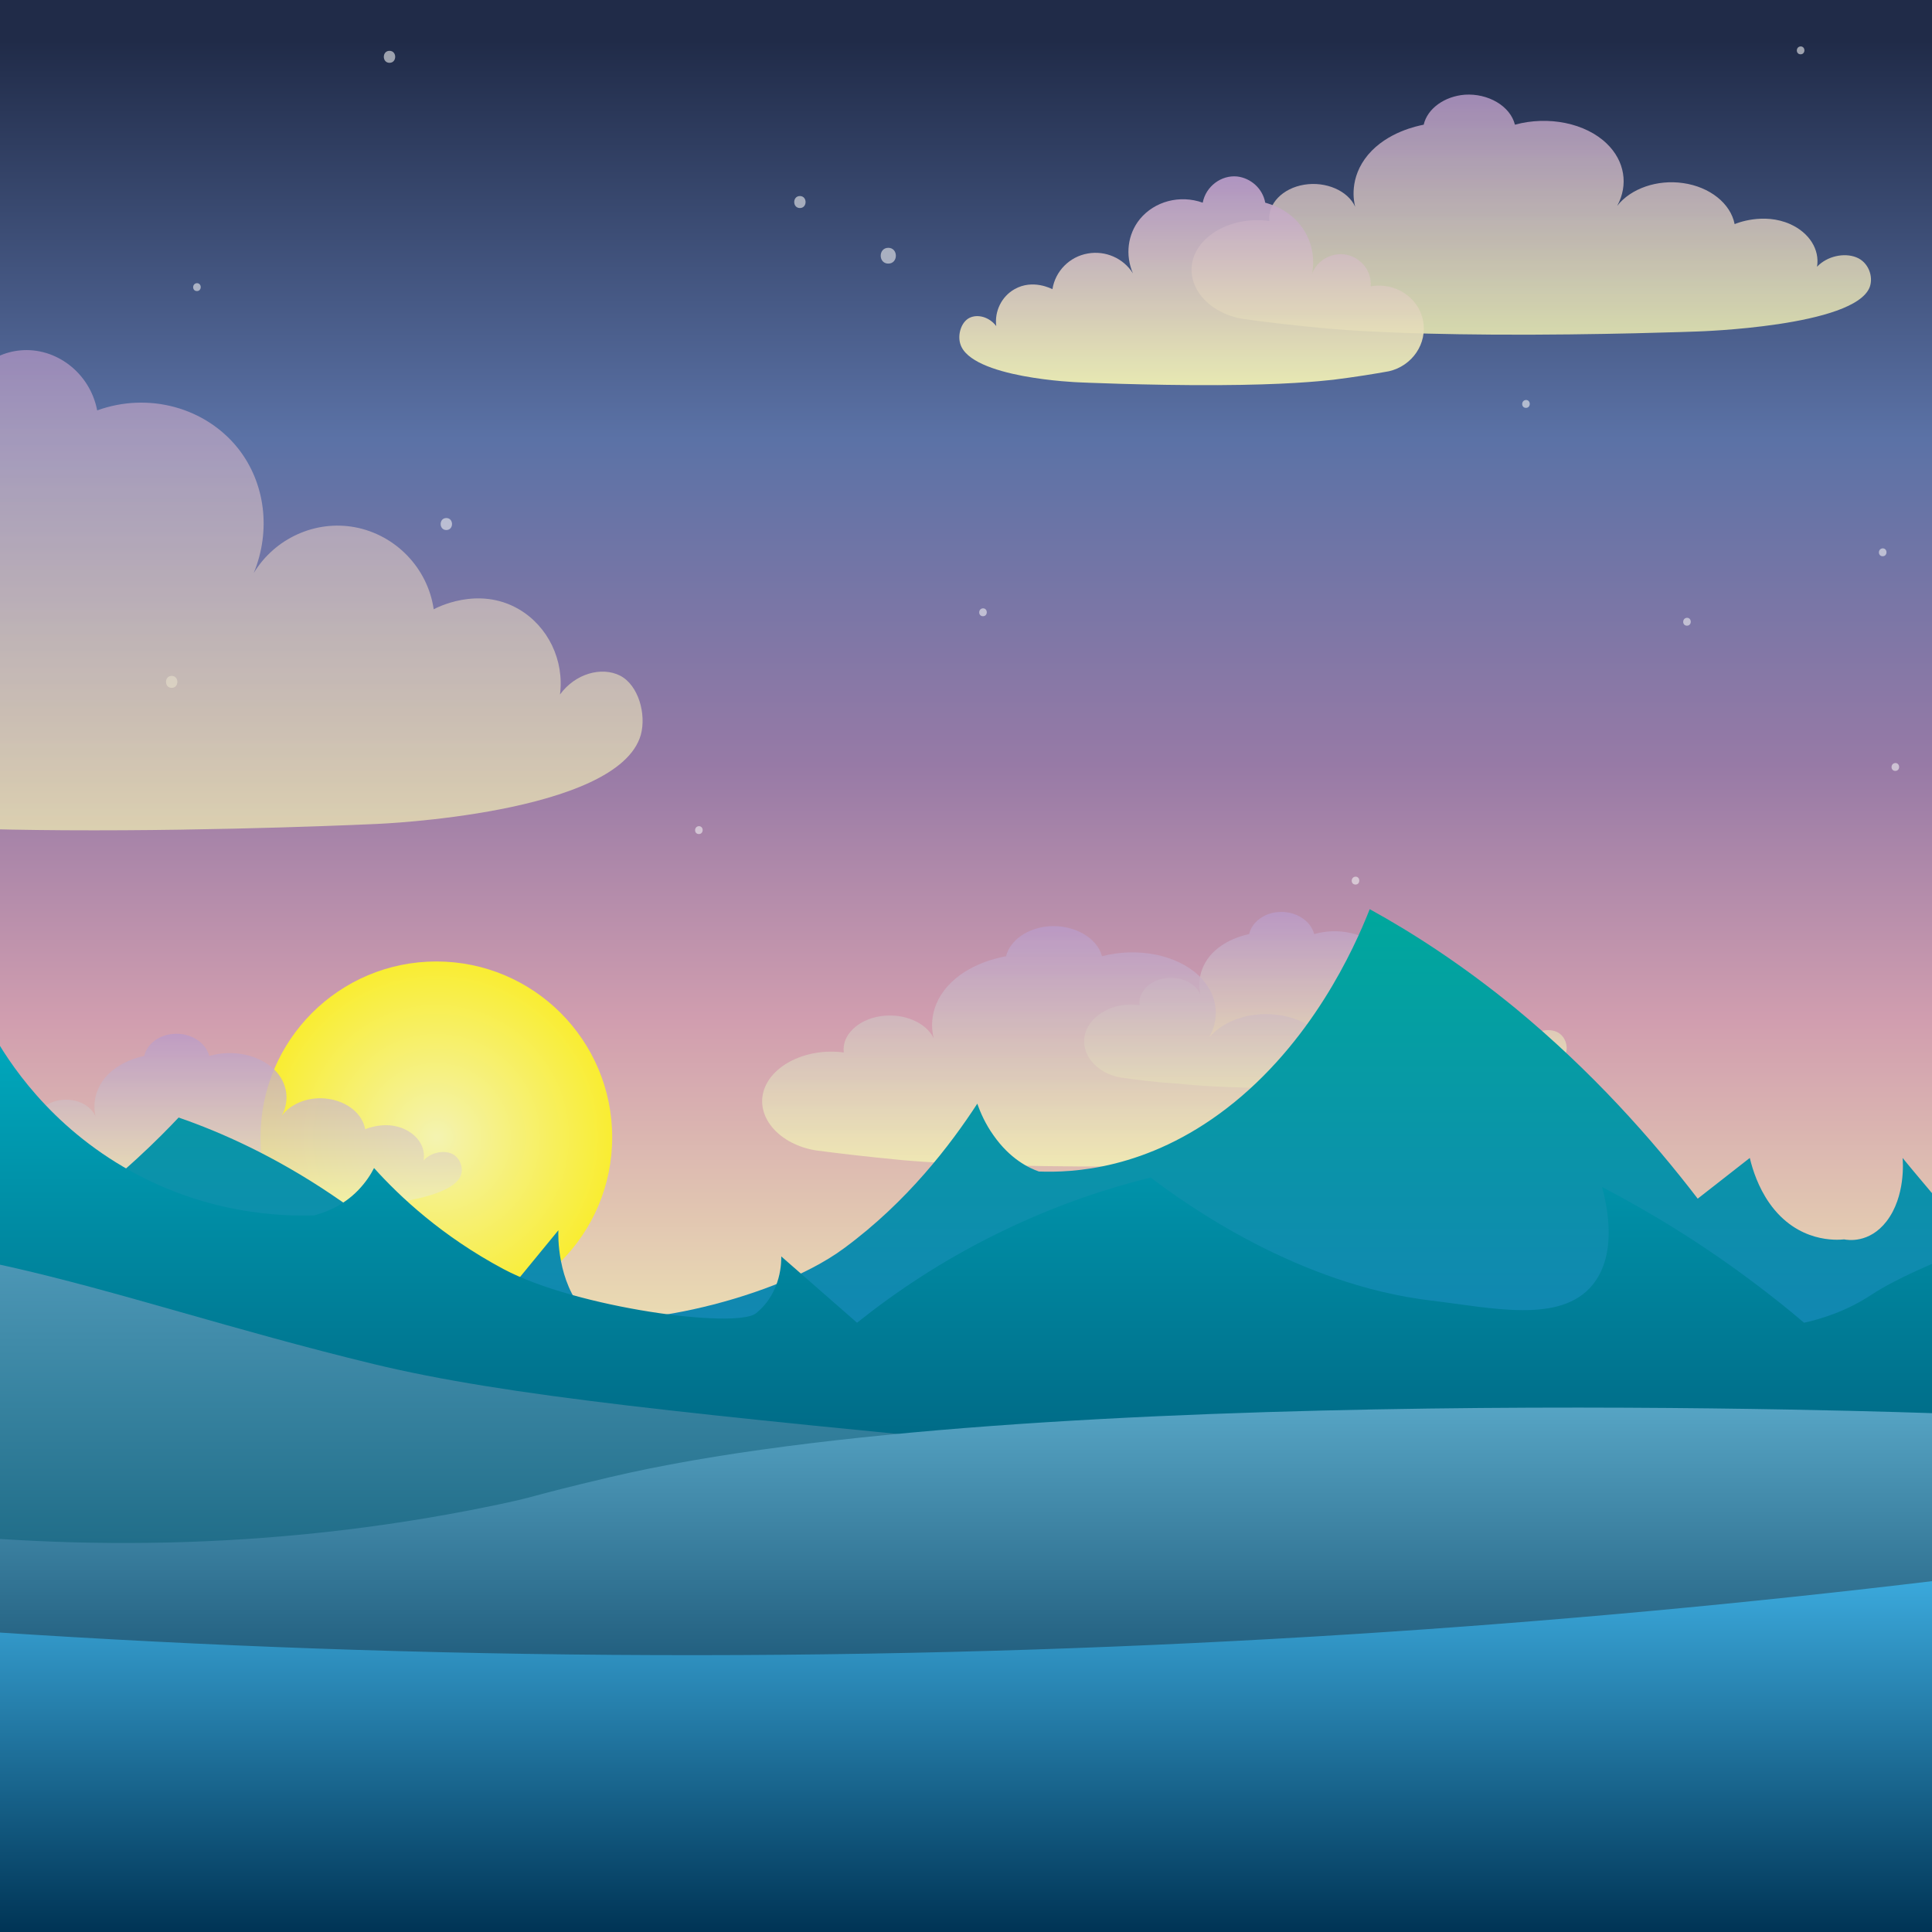
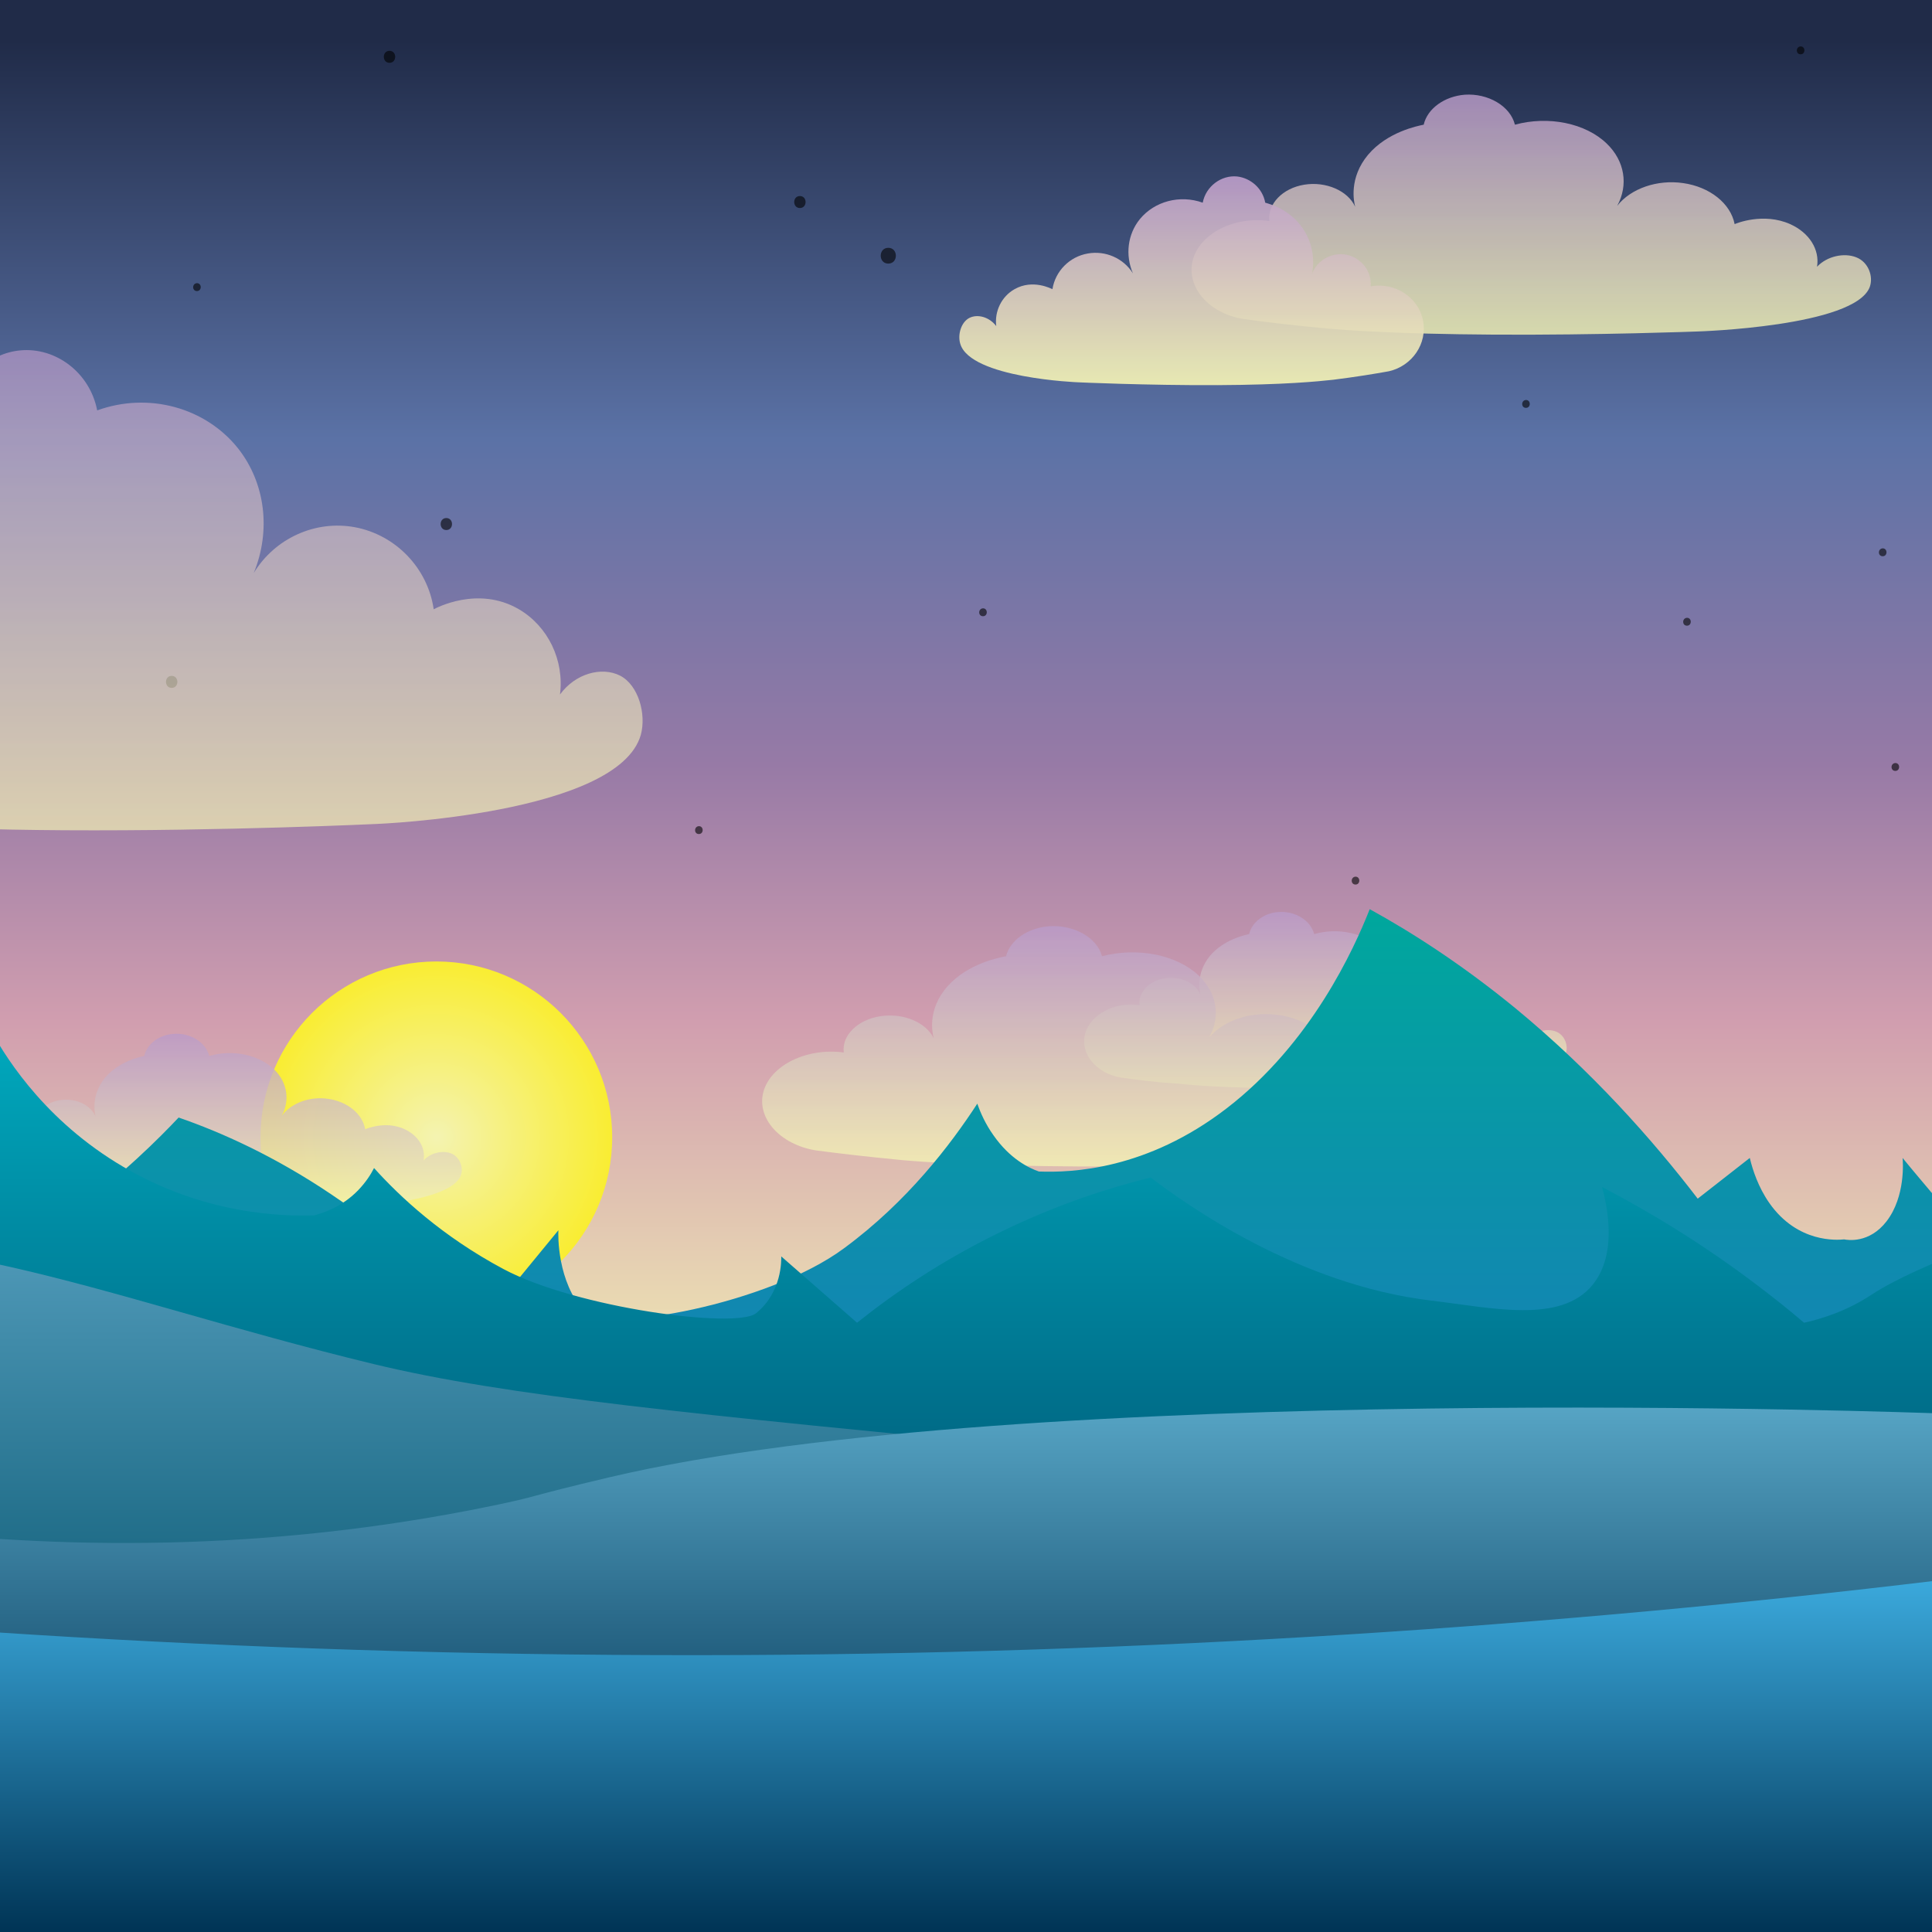
- <svg xmlns="http://www.w3.org/2000/svg" enable-background="new 0 0 792 612" version="1.1" viewBox="0 0 612 612" xml:space="preserve" id="svg152" width="612" height="612">
-   <defs id="defs156" />
-   <style type="text/css" id="style2">
- 	.st0{fill:url(#t);}
- 	.st1{opacity:0.59;}
- 	.st2{fill:#F1F2F2;}
- 	.st3{fill:url(#u);}
- 	.st4{opacity:0.68;fill:url(#v);}
- 	.st5{opacity:0.82;fill:url(#w);}
- 	.st6{opacity:0.92;fill:url(#x);}
- 	.st7{opacity:0.79;fill:url(#y);}
- 	.st8{opacity:0.79;fill:url(#z);}
- 	.st9{opacity:0.79;fill:url(#aa);}
- 	.st10{opacity:0.79;fill:url(#ab);}
- 	.st11{fill:url(#o);}
- 	.st12{fill:url(#p);}
- 	.st13{fill:url(#q);}
- 	.st14{fill:url(#r);}
- 	.st15{fill:url(#s);}
- 	.st16{fill:url(#SVGID_15_);}
- 	.st17{fill:url(#SVGID_16_);}
- 	.st18{opacity:0.68;fill:url(#SVGID_17_);}
- 	.st19{opacity:0.82;fill:url(#SVGID_18_);}
- 	.st20{opacity:0.92;fill:url(#SVGID_19_);}
- 	.st21{opacity:0.79;fill:url(#SVGID_20_);}
- 	.st22{opacity:0.79;fill:url(#SVGID_21_);}
- 	.st23{opacity:0.79;fill:url(#SVGID_22_);}
- 	.st24{opacity:0.79;fill:url(#SVGID_23_);}
- 	.st25{fill:url(#SVGID_24_);}
- 	.st26{fill:url(#SVGID_25_);}
- 	.st27{fill:url(#SVGID_26_);}
- 	.st28{fill:url(#SVGID_27_);}
- 	.st29{fill:url(#SVGID_28_);}
- 	.st30{fill:url(#SVGID_29_);}
- 	.st31{fill:url(#SVGID_30_);}
- 	.st32{opacity:0.68;fill:url(#SVGID_31_);}
- 	.st33{opacity:0.82;fill:url(#SVGID_32_);}
- 	.st34{opacity:0.92;fill:url(#SVGID_33_);}
- 	.st35{opacity:0.79;fill:url(#SVGID_34_);}
- 	.st36{opacity:0.79;fill:url(#SVGID_35_);}
- 	.st37{opacity:0.79;fill:url(#SVGID_36_);}
- 	.st38{opacity:0.79;fill:url(#SVGID_37_);}
- 	.st39{fill:url(#SVGID_38_);}
- 	.st40{fill:url(#SVGID_39_);}
- 	.st41{fill:url(#SVGID_40_);}
- 	.st42{fill:url(#SVGID_41_);}
- 	.st43{fill:url(#SVGID_42_);}
- 	.st44{fill:url(#SVGID_43_);}
- 	.st45{fill:url(#SVGID_44_);}
- 	.st46{opacity:0.68;fill:url(#SVGID_45_);}
- 	.st47{opacity:0.82;fill:url(#SVGID_46_);}
- 	.st48{opacity:0.92;fill:url(#SVGID_47_);}
- 	.st49{opacity:0.79;fill:url(#SVGID_48_);}
- 	.st50{opacity:0.79;fill:url(#SVGID_49_);}
- 	.st51{opacity:0.79;fill:url(#SVGID_50_);}
- 	.st52{opacity:0.79;fill:url(#SVGID_51_);}
- 	.st53{fill:url(#SVGID_52_);}
- 	.st54{fill:url(#SVGID_53_);}
- 	.st55{fill:url(#SVGID_54_);}
- 	.st56{fill:url(#SVGID_55_);}
- 	.st57{fill:url(#SVGID_56_);}
- 	.st58{fill:url(#SVGID_57_);}
- 	.st59{fill:url(#SVGID_58_);}
- 	.st60{opacity:0.68;fill:url(#SVGID_59_);}
- 	.st61{opacity:0.82;fill:url(#SVGID_60_);}
- 	.st62{opacity:0.92;fill:url(#SVGID_61_);}
- 	.st63{opacity:0.79;fill:url(#SVGID_62_);}
- 	.st64{opacity:0.79;fill:url(#SVGID_63_);}
- 	.st65{opacity:0.79;fill:url(#SVGID_64_);}
- 	.st66{opacity:0.79;fill:url(#SVGID_65_);}
- 	.st67{fill:url(#SVGID_66_);}
- 	.st68{fill:url(#SVGID_67_);}
- 	.st69{fill:url(#SVGID_68_);}
- 	.st70{fill:url(#SVGID_69_);}
- 	.st71{fill:url(#SVGID_70_);}
- </style>
-   <linearGradient id="t" x1="396" x2="396" y1="-9.0948999e-13" y2="456" gradientUnits="userSpaceOnUse" gradientTransform="translate(-178.6162)">
-     <stop stop-color="#202B48" offset=".028" id="stop4" />
-     <stop stop-color="#5B72A6" offset=".305" id="stop6" />
-     <stop stop-color="#977AA6" offset=".531" id="stop8" />
-     <stop stop-color="#D19EAF" offset=".71" id="stop10" />
-     <stop stop-color="#F4F3B4" offset=".995" id="stop12" />
+ <svg xmlns="http://www.w3.org/2000/svg" xml:space="preserve" id="svg152" version="1.1" viewBox="0 0 612 612">
+   <linearGradient id="t" x1="396" x2="396" y1="0" y2="456" gradientTransform="translate(-178.616)" gradientUnits="userSpaceOnUse">
+     <stop id="stop4" offset=".028" stop-color="#202B48" />
+     <stop id="stop6" offset=".305" stop-color="#5B72A6" />
+     <stop id="stop8" offset=".531" stop-color="#977AA6" />
+     <stop id="stop10" offset=".71" stop-color="#D19EAF" />
+     <stop id="stop12" offset=".995" stop-color="#F4F3B4" />
  </linearGradient>
-   <rect class="st0" width="792" height="456" id="rect15" x="-178.616" y="0" style="fill:url(#t)" />
-   <g class="st1" id="g59" transform="translate(-178.6162)">
-     <path class="st2" d="m 302,19.9 c 2.4,0 2.4,-3.8 0,-3.8 -2.4,0 -2.4,3.8 0,3.8 z" id="path17" />
-     <path class="st2" d="m 460,83.5 c 3.2,0 3.2,-5 0,-5 -3.2,0 -3.2,5 0,5 z" id="path19" />
-     <path class="st2" d="m 172,50.2 c 1.6,0 1.6,-2.5 0,-2.5 -1.6,0.1 -1.6,2.5 0,2.5 z" id="path21" />
-     <path class="st2" d="m 241,92.2 c 1.6,0 1.6,-2.5 0,-2.5 -1.6,0.1 -1.6,2.5 0,2.5 z" id="path23" />
-     <path class="st2" d="m 400,264.2 c 1.6,0 1.6,-2.5 0,-2.5 -1.6,0.1 -1.6,2.5 0,2.5 z" id="path25" />
-     <path class="st2" d="m 490,195.2 c 1.6,0 1.6,-2.5 0,-2.5 -1.6,0.1 -1.6,2.5 0,2.5 z" id="path27" />
-     <path class="st2" d="m 608,280.2 c 1.6,0 1.6,-2.5 0,-2.5 -1.6,0.1 -1.6,2.5 0,2.5 z" id="path29" />
-     <path class="st2" d="m 713,198.2 c 1.6,0 1.6,-2.5 0,-2.5 -1.6,0.1 -1.6,2.5 0,2.5 z" id="path31" />
-     <path class="st2" d="m 775,176.2 c 1.6,0 1.6,-2.5 0,-2.5 -1.6,0.1 -1.6,2.5 0,2.5 z" id="path33" />
-     <path class="st2" d="m 779,244.2 c 1.6,0 1.6,-2.5 0,-2.5 -1.6,0.1 -1.6,2.5 0,2.5 z" id="path35" />
-     <path class="st2" d="m 662,129.2 c 1.6,0 1.6,-2.5 0,-2.5 -1.6,0.1 -1.6,2.5 0,2.5 z" id="path37" />
-     <path class="st2" d="m 749,17.2 c 1.6,0 1.6,-2.5 0,-2.5 -1.6,0.1 -1.6,2.5 0,2.5 z" id="path39" />
-     <path class="st2" d="m 38,280.2 c 1.6,0 1.6,-2.5 0,-2.5 -1.6,0.1 -1.6,2.5 0,2.5 z" id="path41" />
-     <path class="st2" d="m 17,141.2 c 1.6,0 1.6,-2.5 0,-2.5 -1.6,0.1 -1.6,2.5 0,2.5 z" id="path43" />
-     <path class="st2" d="m 106,64.2 c 1.6,0 1.6,-2.5 0,-2.5 -1.6,0.1 -1.6,2.5 0,2.5 z" id="path45" />
-     <path class="st2" d="m 51,38.9 c 2.4,0 2.4,-3.8 0,-3.8 -2.4,0 -2.4,3.8 0,3.8 z" id="path47" />
-     <path class="st2" d="m 77,101.9 c 2.4,0 2.4,-3.8 0,-3.8 -2.4,0 -2.4,3.8 0,3.8 z" id="path49" />
-     <path class="st2" d="m 432,65.9 c 2.4,0 2.4,-3.8 0,-3.8 -2.4,0 -2.4,3.8 0,3.8 z" id="path51" />
-     <path class="st2" d="m 320,167.9 c 2.4,0 2.4,-3.8 0,-3.8 -2.4,0 -2.4,3.8 0,3.8 z" id="path53" />
-     <path class="st2" d="m 138,305.9 c 2.4,0 2.4,-3.8 0,-3.8 -2.4,0 -2.4,3.8 0,3.8 z" id="path55" />
-     <path class="st2" d="m 233,217.9 c 2.4,0 2.4,-3.8 0,-3.8 -2.4,0 -2.4,3.8 0,3.8 z" id="path57" />
+   <path id="rect15" fill="url(#t)" d="M-178.616 0h792v456h-792z" />
+   <g id="g59" opacity=".59" transform="translate(-178.616)">
+     <path id="path17" d="M302 19.9c2.4 0 2.4-3.8 0-3.8s-2.4 3.8 0 3.8z" class="st2" />
+     <path id="path19" d="M460 83.5c3.2 0 3.2-5 0-5s-3.2 5 0 5z" class="st2" />
+     <path id="path21" d="M172 50.2c1.6 0 1.6-2.5 0-2.5-1.6.1-1.6 2.5 0 2.5z" class="st2" />
+     <path id="path23" d="M241 92.2c1.6 0 1.6-2.5 0-2.5-1.6.1-1.6 2.5 0 2.5z" class="st2" />
+     <path id="path25" d="M400 264.2c1.6 0 1.6-2.5 0-2.5-1.6.1-1.6 2.5 0 2.5z" class="st2" />
+     <path id="path27" d="M490 195.2c1.6 0 1.6-2.5 0-2.5-1.6.1-1.6 2.5 0 2.5z" class="st2" />
+     <path id="path29" d="M608 280.2c1.6 0 1.6-2.5 0-2.5-1.6.1-1.6 2.5 0 2.5z" class="st2" />
+     <path id="path31" d="M713 198.2c1.6 0 1.6-2.5 0-2.5-1.6.1-1.6 2.5 0 2.5z" class="st2" />
+     <path id="path33" d="M775 176.2c1.6 0 1.6-2.5 0-2.5-1.6.1-1.6 2.5 0 2.5z" class="st2" />
+     <path id="path35" d="M779 244.2c1.6 0 1.6-2.5 0-2.5-1.6.1-1.6 2.5 0 2.5z" class="st2" />
+     <path id="path37" d="M662 129.2c1.6 0 1.6-2.5 0-2.5-1.6.1-1.6 2.5 0 2.5z" class="st2" />
+     <path id="path39" d="M749 17.2c1.6 0 1.6-2.5 0-2.5-1.6.1-1.6 2.5 0 2.5z" class="st2" />
+     <path id="path41" d="M38 280.2c1.6 0 1.6-2.5 0-2.5-1.6.1-1.6 2.5 0 2.5z" class="st2" />
+     <path id="path43" d="M17 141.2c1.6 0 1.6-2.5 0-2.5-1.6.1-1.6 2.5 0 2.5z" class="st2" />
+     <path id="path45" d="M106 64.2c1.6 0 1.6-2.5 0-2.5-1.6.1-1.6 2.5 0 2.5z" class="st2" />
+     <path id="path47" d="M51 38.9c2.4 0 2.4-3.8 0-3.8s-2.4 3.8 0 3.8z" class="st2" />
+     <path id="path49" d="M77 101.9c2.4 0 2.4-3.8 0-3.8s-2.4 3.8 0 3.8z" class="st2" />
+     <path id="path51" d="M432 65.9c2.4 0 2.4-3.8 0-3.8s-2.4 3.8 0 3.8z" class="st2" />
+     <path id="path53" d="M320 167.9c2.4 0 2.4-3.8 0-3.8s-2.4 3.8 0 3.8z" class="st2" />
+     <path id="path55" d="M138 305.9c2.4 0 2.4-3.8 0-3.8s-2.4 3.8 0 3.8z" class="st2" />
+     <path id="path57" d="M233 217.9c2.4 0 2.4-3.8 0-3.8s-2.4 3.8 0 3.8z" class="st2" />
  </g>
-   <radialGradient id="u" cx="364.35" cy="411.29" r="55.708" gradientUnits="userSpaceOnUse" gradientTransform="translate(-226.0755,-51.0341)">
-     <stop stop-color="#F4F3B0" offset=".01" id="stop61" />
-     <stop stop-color="#F9ED32" offset="1" id="stop63" />
+   <radialGradient id="u" cx="364.35" cy="411.29" r="55.708" gradientTransform="translate(-226.076 -51.034)" gradientUnits="userSpaceOnUse">
+     <stop id="stop61" offset=".01" stop-color="#F4F3B0" />
+     <stop id="stop63" offset="1" stop-color="#F9ED32" />
  </radialGradient>
-   <circle class="st3" cx="138.224" cy="360.266" r="55.7" id="circle66" style="fill:url(#u)" />
-   <linearGradient id="v" x1="217.2" x2="217.2" y1="110.9" y2="263.03" gradientUnits="userSpaceOnUse" gradientTransform="translate(-178.6162)">
-     <stop stop-color="#BA9BC9" offset="0" id="stop68" />
-     <stop stop-color="#F4F3B4" offset=".995" id="stop70" />
+   <circle id="circle66" cx="138.224" cy="360.266" r="55.7" fill="url(#u)" />
+   <linearGradient id="v" x1="217.2" x2="217.2" y1="110.9" y2="263.03" gradientTransform="translate(-178.616)" gradientUnits="userSpaceOnUse">
+     <stop id="stop68" offset="0" stop-color="#BA9BC9" />
+     <stop id="stop70" offset=".995" stop-color="#F4F3B4" />
  </linearGradient>
-   <path class="st4" d="m -101.616,253 c -16.7,-3.9 -27.4,-20.3 -24.2,-36.8 3.2,-16.9 20,-28.4 37.2,-25.2 -1,-10.9 6.4,-20.8 17,-23 10.5,-2.2 21.1,3.8 24.6,14 -0.6,-3 -3.3,-18.2 6.4,-33 9.4,-14.5 23.9,-18.3 27,-19 1.9,-10.3 10.2,-18.1 20,-19 11.2,-1.1 22.1,7 24.4,19 16.3,-5.9 34.3,-0.9 44.6,12 8.7,11 10.5,26.1 5,39.5 6.7,-11 19.5,-16.8 32,-14.5 12.9,2.4 23.1,12.9 25,26 0.6,-0.3 14,-7.6 27,0 9.2,5.4 14.4,16.1 13,27 4.9,-6.7 13.2,-8.9 19,-6 5.9,3 8.4,12.3 6.6,18.8 -7.2,25.2 -83.6,28.2 -83.6,28.2 0,0 -48.4,2.3 -99,2 -47.8,-0.3 -71.7,-2.8 -82,-4 -16.5,-1.9 -30.3,-4.2 -40,-6 z" id="path73" style="fill:url(#v)" />
-   <linearGradient id="w" x1="663.58" x2="663.58" y1="29.904" y2="105.97" gradientUnits="userSpaceOnUse" gradientTransform="translate(-178.6162)">
-     <stop stop-color="#BA9BC9" offset="0" id="stop75" />
-     <stop stop-color="#F4F3B4" offset=".995" id="stop77" />
+   <path id="path73" fill="url(#v)" d="M-101.616 253c-16.7-3.9-27.4-20.3-24.2-36.8 3.2-16.9 20-28.4 37.2-25.2-1-10.9 6.4-20.8 17-23 10.5-2.2 21.1 3.8 24.6 14-.6-3-3.3-18.2 6.4-33 9.4-14.5 23.9-18.3 27-19 1.9-10.3 10.2-18.1 20-19 11.2-1.1 22.1 7 24.4 19 16.3-5.9 34.3-.9 44.6 12 8.7 11 10.5 26.1 5 39.5 6.7-11 19.5-16.8 32-14.5 12.9 2.4 23.1 12.9 25 26 .6-.3 14-7.6 27 0 9.2 5.4 14.4 16.1 13 27 4.9-6.7 13.2-8.9 19-6 5.9 3 8.4 12.3 6.6 18.8-7.2 25.2-83.6 28.2-83.6 28.2s-48.4 2.3-99 2c-47.8-.3-71.7-2.8-82-4a590.2 590.2 0 0 1-40-6z" opacity=".68" />
+   <linearGradient id="w" x1="663.58" x2="663.58" y1="29.904" y2="105.97" gradientTransform="translate(-178.616)" gradientUnits="userSpaceOnUse">
+     <stop id="stop75" offset="0" stop-color="#BA9BC9" />
+     <stop id="stop77" offset=".995" stop-color="#F4F3B4" />
  </linearGradient>
-   <path class="st5" d="m 393.584,101 c -10.9,-1.9 -17.8,-10.2 -15.8,-18.4 2.1,-8.5 13,-14.2 24.3,-12.6 -0.6,-5.4 4.2,-10.4 11.1,-11.5 6.8,-1.1 13.8,1.9 16.1,7 -0.4,-1.5 -2.1,-9.1 4.1,-16.5 6.1,-7.2 15.6,-9.1 17.6,-9.5 1.2,-5.2 6.7,-9 13,-9.5 7.3,-0.5 14.4,3.5 15.9,9.5 10.6,-2.9 22.4,-0.5 29.1,6 5.7,5.5 6.9,13.1 3.3,19.7 4.3,-5.5 12.7,-8.4 20.9,-7.2 8.4,1.2 15,6.4 16.3,13 0.4,-0.2 9.1,-3.8 17.6,0 6,2.7 9.4,8 8.5,13.5 3.2,-3.4 8.6,-4.5 12.4,-3 3.9,1.5 5.5,6.1 4.3,9.4 -4.7,12.6 -54.5,14.1 -54.5,14.1 0,0 -31.6,1.2 -64.6,1 -31.2,-0.2 -46.8,-1.4 -53.5,-2 -10.8,-1 -19.8,-2.1 -26.1,-3 z" id="path80" style="fill:url(#w)" />
-   <linearGradient id="x" x1="267.39" x2="267.39" y1="55.904" y2="122" gradientTransform="matrix(-1.1403,0,0,1,682.2939,0)" gradientUnits="userSpaceOnUse">
-     <stop stop-color="#BA9BC9" offset="0" id="stop82" />
-     <stop stop-color="#F4F3B4" offset=".995" id="stop84" />
+   <path id="path80" fill="url(#w)" d="M393.584 101c-10.9-1.9-17.8-10.2-15.8-18.4 2.1-8.5 13-14.2 24.3-12.6-.6-5.4 4.2-10.4 11.1-11.5 6.8-1.1 13.8 1.9 16.1 7-.4-1.5-2.1-9.1 4.1-16.5 6.1-7.2 15.6-9.1 17.6-9.5 1.2-5.2 6.7-9 13-9.5 7.3-.5 14.4 3.5 15.9 9.5 10.6-2.9 22.4-.5 29.1 6 5.7 5.5 6.9 13.1 3.3 19.7 4.3-5.5 12.7-8.4 20.9-7.2 8.4 1.2 15 6.4 16.3 13 .4-.2 9.1-3.8 17.6 0 6 2.7 9.4 8 8.5 13.5 3.2-3.4 8.6-4.5 12.4-3 3.9 1.5 5.5 6.1 4.3 9.4-4.7 12.6-54.5 14.1-54.5 14.1s-31.6 1.2-64.6 1c-31.2-.2-46.8-1.4-53.5-2-10.8-1-19.8-2.1-26.1-3z" opacity=".82" />
+   <linearGradient id="x" x1="267.39" x2="267.39" y1="55.904" y2="122" gradientTransform="matrix(-1.1403 0 0 1 682.294 0)" gradientUnits="userSpaceOnUse">
+     <stop id="stop82" offset="0" stop-color="#BA9BC9" />
+     <stop id="stop84" offset=".995" stop-color="#F4F3B4" />
  </linearGradient>
-   <path class="st6" d="m 439.984,117.6 c 7.4,-1.7 12.2,-8.8 10.8,-16 -1.4,-7.4 -8.9,-12.3 -16.6,-10.9 0.4,-4.7 -2.9,-9 -7.6,-10 -4.7,-0.9 -9.4,1.7 -11,6.1 0.3,-1.3 1.5,-7.9 -2.8,-14.3 -4.2,-6.3 -10.7,-7.9 -12,-8.3 -0.8,-4.5 -4.6,-7.8 -8.9,-8.3 -5,-0.5 -9.9,3.1 -10.9,8.3 -7.3,-2.6 -15.3,-0.4 -19.9,5.2 -3.9,4.8 -4.7,11.4 -2.2,17.2 -3,-4.8 -8.7,-7.3 -14.3,-6.3 -5.8,1 -10.3,5.6 -11.2,11.3 -0.3,-0.1 -6.2,-3.3 -12,0 -4.1,2.3 -6.4,7 -5.8,11.7 -2.2,-2.9 -5.9,-3.9 -8.5,-2.6 -2.6,1.3 -3.8,5.3 -2.9,8.2 3.2,10.9 37.3,12.2 37.3,12.2 0,0 21.6,1 44.2,0.9 21.3,-0.1 32,-1.2 36.6,-1.7 7.2,-0.9 13.3,-1.9 17.7,-2.7 z" id="path87" style="fill:url(#x)" />
-   <linearGradient id="y" x1="248.47" x2="248.47" y1="327.57" y2="383.6" gradientUnits="userSpaceOnUse" gradientTransform="translate(-178.6162)">
-     <stop stop-color="#BA9BC9" offset="0" id="stop89" />
-     <stop stop-color="#F4F3B4" offset=".995" id="stop91" />
+   <path id="path87" fill="url(#x)" d="M439.984 117.6c7.4-1.7 12.2-8.8 10.8-16-1.4-7.4-8.9-12.3-16.6-10.9.4-4.7-2.9-9-7.6-10-4.7-.9-9.4 1.7-11 6.1.3-1.3 1.5-7.9-2.8-14.3-4.2-6.3-10.7-7.9-12-8.3-.8-4.5-4.6-7.8-8.9-8.3-5-.5-9.9 3.1-10.9 8.3-7.3-2.6-15.3-.4-19.9 5.2-3.9 4.8-4.7 11.4-2.2 17.2-3-4.8-8.7-7.3-14.3-6.3-5.8 1-10.3 5.6-11.2 11.3-.3-.1-6.2-3.3-12 0-4.1 2.3-6.4 7-5.8 11.7-2.2-2.9-5.9-3.9-8.5-2.6-2.6 1.3-3.8 5.3-2.9 8.2 3.2 10.9 37.3 12.2 37.3 12.2s21.6 1 44.2.9c21.3-.1 32-1.2 36.6-1.7 7.2-.9 13.3-1.9 17.7-2.7z" opacity=".92" />
+   <linearGradient id="y" x1="248.47" x2="248.47" y1="327.57" y2="383.6" gradientTransform="translate(-178.616)" gradientUnits="userSpaceOnUse">
+     <stop id="stop89" offset="0" stop-color="#BA9BC9" />
+     <stop id="stop91" offset=".995" stop-color="#F4F3B4" />
  </linearGradient>
-   <path class="st7" d="m 4.884,379.9 c -7.7,-1.4 -12.7,-7.5 -11.2,-13.6 1.5,-6.2 9.3,-10.5 17.3,-9.3 -0.5,-4 3,-7.7 7.9,-8.5 4.9,-0.8 9.8,1.4 11.4,5.2 -0.3,-1.1 -1.5,-6.7 2.9,-12.2 4.4,-5.3 11.1,-6.7 12.5,-7 0.9,-3.8 4.7,-6.7 9.3,-7 5.2,-0.4 10.2,2.6 11.3,7 7.6,-2.2 15.9,-0.3 20.7,4.4 4,4 4.9,9.6 2.3,14.5 3.1,-4.1 9,-6.2 14.8,-5.3 6,0.9 10.7,4.7 11.6,9.6 0.3,-0.1 6.5,-2.8 12.5,0 4.3,2 6.7,5.9 6,9.9 2.3,-2.5 6.1,-3.3 8.8,-2.2 2.7,1.1 3.9,4.5 3,6.9 -3.3,9.3 -38.7,10.4 -38.7,10.4 0,0 -22.5,0.9 -45.9,0.7 -22.2,-0.1 -33.3,-1 -38,-1.5 -7.6,-0.5 -14,-1.3 -18.5,-2 z" id="path94" style="fill:url(#y)" />
-   <linearGradient id="z" x1="77" x2="77" y1="299.93" y2="355.96" gradientUnits="userSpaceOnUse" gradientTransform="translate(-178.6162)">
-     <stop stop-color="#BA9BC9" offset="0" id="stop96" />
-     <stop stop-color="#F4F3B4" offset=".995" id="stop98" />
+   <path id="path94" fill="url(#y)" d="M4.884 379.9c-7.7-1.4-12.7-7.5-11.2-13.6 1.5-6.2 9.3-10.5 17.3-9.3-.5-4 3-7.7 7.9-8.5 4.9-.8 9.8 1.4 11.4 5.2-.3-1.1-1.5-6.7 2.9-12.2 4.4-5.3 11.1-6.7 12.5-7 .9-3.8 4.7-6.7 9.3-7 5.2-.4 10.2 2.6 11.3 7 7.6-2.2 15.9-.3 20.7 4.4 4 4 4.9 9.6 2.3 14.5 3.1-4.1 9-6.2 14.8-5.3 6 .9 10.7 4.7 11.6 9.6.3-.1 6.5-2.8 12.5 0 4.3 2 6.7 5.9 6 9.9 2.3-2.5 6.1-3.3 8.8-2.2 2.7 1.1 3.9 4.5 3 6.9-3.3 9.3-38.7 10.4-38.7 10.4s-22.5.9-45.9.7c-22.2-.1-33.3-1-38-1.5-7.6-.5-14-1.3-18.5-2z" opacity=".79" />
+   <linearGradient id="z" x1="77" x2="77" y1="299.93" y2="355.96" gradientTransform="translate(-178.616)" gradientUnits="userSpaceOnUse">
+     <stop id="stop96" offset="0" stop-color="#BA9BC9" />
+     <stop id="stop98" offset=".995" stop-color="#F4F3B4" />
  </linearGradient>
-   <path class="st8" d="m -166.616,352.3 c -7.7,-1.4 -12.7,-7.5 -11.2,-13.6 1.5,-6.2 9.3,-10.5 17.3,-9.3 -0.5,-4 3,-7.7 7.9,-8.5 4.9,-0.8 9.8,1.4 11.4,5.2 -0.3,-1.1 -1.5,-6.7 2.9,-12.2 4.4,-5.3 11.1,-6.7 12.5,-7 0.9,-3.8 4.7,-6.7 9.3,-7 5.2,-0.4 10.2,2.6 11.3,7 7.6,-2.2 15.9,-0.3 20.7,4.4 4,4 4.9,9.6 2.3,14.5 3.1,-4.1 9,-6.2 14.8,-5.3 6,0.9 10.7,4.7 11.6,9.6 0.3,-0.1 6.5,-2.8 12.5,0 4.3,2 6.7,5.9 6,9.9 2.3,-2.5 6.1,-3.3 8.8,-2.2 2.7,1.1 3.9,4.5 3,6.9 -3.3,9.3 -38.7,10.4 -38.7,10.4 0,0 -22.5,0.9 -45.9,0.7 -22.2,-0.1 -33.3,-1 -38,-1.5 -7.6,-0.5 -14,-1.4 -18.5,-2 z" id="path101" style="fill:url(#z)" />
-   <linearGradient id="aa" x1="598.53" x2="598.53" y1="288.97" y2="345" gradientUnits="userSpaceOnUse" gradientTransform="translate(-178.6162)">
-     <stop stop-color="#BA9BC9" offset="0" id="stop103" />
-     <stop stop-color="#F4F3B4" offset=".995" id="stop105" />
+   <path id="path101" fill="url(#z)" d="M-166.616 352.3c-7.7-1.4-12.7-7.5-11.2-13.6 1.5-6.2 9.3-10.5 17.3-9.3-.5-4 3-7.7 7.9-8.5 4.9-.8 9.8 1.4 11.4 5.2-.3-1.1-1.5-6.7 2.9-12.2 4.4-5.3 11.1-6.7 12.5-7 .9-3.8 4.7-6.7 9.3-7 5.2-.4 10.2 2.6 11.3 7 7.6-2.2 15.9-.3 20.7 4.4 4 4 4.9 9.6 2.3 14.5 3.1-4.1 9-6.2 14.8-5.3 6 .9 10.7 4.7 11.6 9.6.3-.1 6.5-2.8 12.5 0 4.3 2 6.7 5.9 6 9.9 2.3-2.5 6.1-3.3 8.8-2.2 2.7 1.1 3.9 4.5 3 6.9-3.3 9.3-38.7 10.4-38.7 10.4s-22.5.9-45.9.7c-22.2-.1-33.3-1-38-1.5-7.6-.5-14-1.4-18.5-2z" opacity=".79" />
+   <linearGradient id="aa" x1="598.53" x2="598.53" y1="288.97" y2="345" gradientTransform="translate(-178.616)" gradientUnits="userSpaceOnUse">
+     <stop id="stop103" offset="0" stop-color="#BA9BC9" />
+     <stop id="stop105" offset=".995" stop-color="#F4F3B4" />
  </linearGradient>
-   <path class="st9" d="m 354.884,341.3 c -7.7,-1.4 -12.7,-7.5 -11.2,-13.6 1.5,-6.2 9.3,-10.5 17.3,-9.3 -0.5,-4 3,-7.7 7.9,-8.5 4.9,-0.8 9.8,1.4 11.4,5.2 -0.3,-1.1 -1.5,-6.7 2.9,-12.2 4.4,-5.3 11.1,-6.7 12.5,-7 0.9,-3.8 4.7,-6.7 9.3,-7 5.2,-0.4 10.2,2.6 11.3,7 7.6,-2.2 15.9,-0.3 20.7,4.4 4,4 4.9,9.6 2.3,14.5 3.1,-4.1 9,-6.2 14.8,-5.3 6,0.9 10.7,4.7 11.6,9.6 0.3,-0.1 6.5,-2.8 12.5,0 4.3,2 6.7,5.9 6,9.9 2.3,-2.5 6.1,-3.3 8.8,-2.2 2.7,1.1 3.9,4.5 3,6.9 -3.3,9.3 -38.7,10.4 -38.7,10.4 0,0 -22.5,0.9 -45.9,0.7 -22.2,-0.1 -33.3,-1 -38,-1.5 -7.6,-0.5 -13.9,-1.3 -18.5,-2 z" id="path108" style="fill:url(#aa)" />
-   <linearGradient id="ab" x1="532.94" x2="532.94" y1="293.32" y2="369.39" gradientUnits="userSpaceOnUse" gradientTransform="translate(-178.6162)">
-     <stop stop-color="#BA9BC9" offset="0" id="stop110" />
-     <stop stop-color="#F4F3B4" offset=".995" id="stop112" />
+   <path id="path108" fill="url(#aa)" d="M354.884 341.3c-7.7-1.4-12.7-7.5-11.2-13.6 1.5-6.2 9.3-10.5 17.3-9.3-.5-4 3-7.7 7.9-8.5 4.9-.8 9.8 1.4 11.4 5.2-.3-1.1-1.5-6.7 2.9-12.2 4.4-5.3 11.1-6.7 12.5-7 .9-3.8 4.7-6.7 9.3-7 5.2-.4 10.2 2.6 11.3 7 7.6-2.2 15.9-.3 20.7 4.4 4 4 4.9 9.6 2.3 14.5 3.1-4.1 9-6.2 14.8-5.3 6 .9 10.7 4.7 11.6 9.6.3-.1 6.5-2.8 12.5 0 4.3 2 6.7 5.9 6 9.9 2.3-2.5 6.1-3.3 8.8-2.2 2.7 1.1 3.9 4.5 3 6.9-3.3 9.3-38.7 10.4-38.7 10.4s-22.5.9-45.9.7c-22.2-.1-33.3-1-38-1.5-7.6-.5-13.9-1.3-18.5-2z" opacity=".79" />
+   <linearGradient id="ab" x1="532.94" x2="532.94" y1="293.32" y2="369.39" gradientTransform="translate(-178.616)" gradientUnits="userSpaceOnUse">
+     <stop id="stop110" offset="0" stop-color="#BA9BC9" />
+     <stop id="stop112" offset=".995" stop-color="#F4F3B4" />
  </linearGradient>
-   <path class="st10" d="m 258.384,364.4 c -11.4,-1.9 -18.7,-10.2 -16.6,-18.4 2.2,-8.5 13.7,-14.2 25.5,-12.6 -0.7,-5.4 4.4,-10.4 11.6,-11.5 7.2,-1.1 14.4,1.9 16.9,7 -0.4,-1.5 -2.2,-9.1 4.4,-16.5 6.4,-7.2 16.4,-9.1 18.5,-9.5 1.3,-5.2 7,-9 13.7,-9.5 7.7,-0.5 15.1,3.5 16.7,9.5 11.2,-2.9 23.5,-0.5 30.5,6 5.9,5.5 7.2,13.1 3.4,19.8 4.6,-5.5 13.3,-8.4 21.9,-7.2 8.9,1.2 15.8,6.4 17.1,13 0.4,-0.2 9.6,-3.8 18.5,0 6.3,2.7 9.8,8 8.9,13.5 3.4,-3.4 9.1,-4.5 13,-3 4.1,1.5 5.8,6.1 4.5,9.4 -4.9,12.6 -57.1,14.1 -57.2,14.1 0,0 -33.1,1.2 -67.7,1 -32.7,-0.2 -49.1,-1.4 -56.1,-2 -11.4,-1.1 -20.8,-2.2 -27.5,-3.1 z" id="path115" style="fill:url(#ab)" />
-   <linearGradient id="o" x1="399.86" x2="399.86" y1="288" y2="488.37" gradientTransform="matrix(-1,0,0,1,617.2438,0)" gradientUnits="userSpaceOnUse">
-     <stop stop-color="#00A79D" offset=".01" id="stop117" />
-     <stop stop-color="#1B75BC" offset="1" id="stop119" />
+   <path id="path115" fill="url(#ab)" d="M258.384 364.4c-11.4-1.9-18.7-10.2-16.6-18.4 2.2-8.5 13.7-14.2 25.5-12.6-.7-5.4 4.4-10.4 11.6-11.5 7.2-1.1 14.4 1.9 16.9 7-.4-1.5-2.2-9.1 4.4-16.5 6.4-7.2 16.4-9.1 18.5-9.5 1.3-5.2 7-9 13.7-9.5 7.7-.5 15.1 3.5 16.7 9.5 11.2-2.9 23.5-.5 30.5 6 5.9 5.5 7.2 13.1 3.4 19.8 4.6-5.5 13.3-8.4 21.9-7.2 8.9 1.2 15.8 6.4 17.1 13 .4-.2 9.6-3.8 18.5 0 6.3 2.7 9.8 8 8.9 13.5 3.4-3.4 9.1-4.5 13-3 4.1 1.5 5.8 6.1 4.5 9.4-4.9 12.6-57.1 14.1-57.2 14.1 0 0-33.1 1.2-67.7 1-32.7-.2-49.1-1.4-56.1-2-11.4-1.1-20.8-2.2-27.5-3.1z" opacity=".79" />
+   <linearGradient id="o" x1="399.86" x2="399.86" y1="288" y2="488.37" gradientTransform="matrix(-1 0 0 1 617.244 0)" gradientUnits="userSpaceOnUse">
+     <stop id="stop117" offset=".01" stop-color="#00A79D" />
+     <stop id="stop119" offset="1" stop-color="#1B75BC" />
  </linearGradient>
-   <path class="st11" d="m 613.384,379.6 c -3.6,-4.3 -7.2,-8.5 -10.7,-12.8 0.1,1 1,12.2 -5.1,20.1 -5.5,7.1 -12.4,5.9 -13.4,5.7 -2.1,0.2 -14.7,1.3 -23.7,-11.5 -3.5,-5 -5.3,-10.5 -6.2,-14.3 l -16.5,12.9 c -14.4,-18.8 -33.5,-40.3 -57.6,-60.2 -16.6,-13.6 -32.3,-23.8 -46.3,-31.5 -5,12.7 -18.5,42.4 -45.2,63 -25.4,19.6 -49.2,20.5 -59.6,20.1 -3.1,-1.1 -9.1,-3.9 -14.4,-11.5 -2.5,-3.5 -4.1,-7.1 -5.1,-10 -8.4,12.9 -22.1,31 -42.2,45.8 -24,17.8 -75.9,27.1 -82.3,20.1 -8.6,-9.6 -8.3,-24.2 -8.2,-25.8 -8.2,10 -16.5,20.1 -24.7,30.1 -11.7,-13.1 -27.4,-28.2 -47.3,-41.5 C 86.884,366.2 70.184,358.7 56.584,354 c -11.8,12.5 -48.1,48.7 -91.5,55.9 -19.7,3.3 -42.1,10.5 -52.4,-7.2 -8.1,-13.7 -5,-34.9 -3.1,-44.4 -15.9,11.6 -33,26.1 -50.4,44.4 -5.4,5.7 -10.6,11.5 -15.4,17.2 -5.9,-1.8 -22,-12.7 -22,-12.7 l -0.4,81.2 c 0,0 525.6,-2.8 792,-4.2" id="path122" style="fill:url(#o)" />
-   <linearGradient id="p" x1="396" x2="396" y1="327" y2="466.99" gradientUnits="userSpaceOnUse" gradientTransform="translate(-178.6162)">
-     <stop stop-color="#00A9BD" offset="0" id="stop124" />
-     <stop stop-color="#006582" offset="1" id="stop126" />
+   <path id="path122" fill="url(#o)" d="M613.384 379.6c-3.6-4.3-7.2-8.5-10.7-12.8.1 1 1 12.2-5.1 20.1-5.5 7.1-12.4 5.9-13.4 5.7-2.1.2-14.7 1.3-23.7-11.5-3.5-5-5.3-10.5-6.2-14.3l-16.5 12.9c-14.4-18.8-33.5-40.3-57.6-60.2-16.6-13.6-32.3-23.8-46.3-31.5-5 12.7-18.5 42.4-45.2 63-25.4 19.6-49.2 20.5-59.6 20.1-3.1-1.1-9.1-3.9-14.4-11.5-2.5-3.5-4.1-7.1-5.1-10-8.4 12.9-22.1 31-42.2 45.8-24 17.8-75.9 27.1-82.3 20.1-8.6-9.6-8.3-24.2-8.2-25.8-8.2 10-16.5 20.1-24.7 30.1-11.7-13.1-27.4-28.2-47.3-41.5-18-12.1-34.7-19.6-48.3-24.3-11.8 12.5-48.1 48.7-91.5 55.9-19.7 3.3-42.1 10.5-52.4-7.2-8.1-13.7-5-34.9-3.1-44.4-15.9 11.6-33 26.1-50.4 44.4-5.4 5.7-10.6 11.5-15.4 17.2-5.9-1.8-22-12.7-22-12.7l-.4 81.2s525.6-2.8 792-4.2" />
+   <linearGradient id="p" x1="396" x2="396" y1="327" y2="466.99" gradientTransform="translate(-178.616)" gradientUnits="userSpaceOnUse">
+     <stop id="stop124" offset="0" stop-color="#00A9BD" />
+     <stop id="stop126" offset="1" stop-color="#006582" />
  </linearGradient>
-   <path class="st12" d="m -178.616,392.3 c 4,-3.4 8,-6.9 12.1,-10.3 -0.1,0.7 -1,8.5 5,14 5.4,4.9 12.1,4.1 13,4 2.1,0.2 14.3,0.9 23,-8 3.4,-3.5 5.1,-7.3 6,-10 5.3,3 10.7,6 16,9 14,-13.2 32.6,-28.2 56,-42 16.1,-9.5 31.4,-16.6 45,-22 4.9,8.9 18,29.6 44,44 24.7,13.7 47.8,14.3 58,14 3,-0.8 8.9,-2.7 14,-8 2.4,-2.5 4,-5 5,-7 8.1,9 21.5,21.6 41,32 23.3,12.4 73.8,19 80,14 8.3,-6.7 8,-16.9 8,-18 l 24,21 c 11.4,-9.1 26.7,-19.7 46,-29 17.5,-8.5 33.7,-13.7 47,-17 11.5,8.7 46.8,34 89,39 19.2,2.3 40.9,7.4 51,-5 7.8,-9.6 4.8,-24.3 3,-31 15.5,8.1 32.1,18.2 49,31 5.3,4 10.3,8 15,12 5.8,-1.3 13.5,-3.7 21.4,-8.9 8.4,-5.5 20.5,-10.2 20.6,-10.4 V 467 l -792.1,-3" id="path129" style="fill:url(#p)" />
-   <linearGradient id="q" x1="396" x2="396" y1="392.86" y2="555.38" gradientUnits="userSpaceOnUse" gradientTransform="translate(-178.6162)">
-     <stop stop-color="#509AB9" offset="0" id="stop131" />
-     <stop stop-color="#004F68" offset="1" id="stop133" />
+   <path id="path129" fill="url(#p)" d="M-178.616 392.3c4-3.4 8-6.9 12.1-10.3-.1.7-1 8.5 5 14 5.4 4.9 12.1 4.1 13 4 2.1.2 14.3.9 23-8 3.4-3.5 5.1-7.3 6-10 5.3 3 10.7 6 16 9 14-13.2 32.6-28.2 56-42 16.1-9.5 31.4-16.6 45-22 4.9 8.9 18 29.6 44 44 24.7 13.7 47.8 14.3 58 14 3-.8 8.9-2.7 14-8 2.4-2.5 4-5 5-7 8.1 9 21.5 21.6 41 32 23.3 12.4 73.8 19 80 14 8.3-6.7 8-16.9 8-18l24 21c11.4-9.1 26.7-19.7 46-29 17.5-8.5 33.7-13.7 47-17 11.5 8.7 46.8 34 89 39 19.2 2.3 40.9 7.4 51-5 7.8-9.6 4.8-24.3 3-31 15.5 8.1 32.1 18.2 49 31 5.3 4 10.3 8 15 12 5.8-1.3 13.5-3.7 21.4-8.9 8.4-5.5 20.5-10.2 20.6-10.4V467l-792.1-3" />
+   <linearGradient id="q" x1="396" x2="396" y1="392.86" y2="555.38" gradientTransform="translate(-178.616)" gradientUnits="userSpaceOnUse">
+     <stop id="stop131" offset="0" stop-color="#509AB9" />
+     <stop id="stop133" offset="1" stop-color="#004F68" />
  </linearGradient>
-   <path class="st13" d="m -178.116,418 c 19.2,-8.6 43.3,-17 71.5,-21.6 80.5,-13.2 135.5,14 225,35.7 42.3,10.2 100.2,15.8 216,27 123,11.9 279,20.6 279,20.6 v 38.4 c 0,0 -779.3,34.2 -792,37.4 0.5,-137.5 0,-0.1 0.5,-137.5 z" id="path136" style="fill:url(#q)" />
-   <linearGradient id="r" x1="396.26" x2="396.26" y1="445.88" y2="578.61" gradientUnits="userSpaceOnUse" gradientTransform="translate(-178.6162)">
-     <stop stop-color="#56A4C4" offset="0" id="stop138" />
-     <stop stop-color="#003151" offset="1" id="stop140" />
+   <path id="path136" fill="url(#q)" d="M-178.116 418c19.2-8.6 43.3-17 71.5-21.6 80.5-13.2 135.5 14 225 35.7 42.3 10.2 100.2 15.8 216 27 123 11.9 279 20.6 279 20.6v38.4s-779.3 34.2-792 37.4l.5-137.5z" />
+   <linearGradient id="r" x1="396.26" x2="396.26" y1="445.88" y2="578.61" gradientTransform="translate(-178.616)" gradientUnits="userSpaceOnUse">
+     <stop id="stop138" offset="0" stop-color="#56A4C4" />
+     <stop id="stop140" offset="1" stop-color="#003151" />
  </linearGradient>
-   <path class="st14" d="m -178.116,452.9 c 69.9,20.9 191.2,53.6 334,24.1 15.1,-3.1 9.9,-2.6 37,-9 131.5,-31.1 420.5,-20.3 420.5,-20.3 0,0 0,96.5 0,95.8 0,-0.7 -537.3,103.9 -790.3,-44.6 -1.6,-33.2 -0.2,-3.2 -1,-39.9 -0.1,-1.8 -0.1,-3.9 -0.2,-6.1 z" id="path143" style="fill:url(#r)" />
-   <linearGradient id="s" x1="396.5" x2="396.5" y1="500.7" y2="612.05" gradientUnits="userSpaceOnUse" gradientTransform="translate(-178.6162)">
-     <stop stop-color="#3BA9DC" offset="0" id="stop145" />
-     <stop stop-color="#003455" offset="1" id="stop147" />
+   <path id="path143" fill="url(#r)" d="M-178.116 452.9c69.9 20.9 191.2 53.6 334 24.1 15.1-3.1 9.9-2.6 37-9 131.5-31.1 420.5-20.3 420.5-20.3v95.8c0-.7-537.3 103.9-790.3-44.6-1.6-33.2-.2-3.2-1-39.9-.1-1.8-.1-3.9-.2-6.1z" />
+   <linearGradient id="s" x1="396.5" x2="396.5" y1="500.7" y2="612.05" gradientTransform="translate(-178.616)" gradientUnits="userSpaceOnUse">
+     <stop id="stop145" offset="0" stop-color="#3BA9DC" />
+     <stop id="stop147" offset="1" stop-color="#003455" />
  </linearGradient>
-   <path class="st15" d="m 613.384,500.7 c -116.6,14 -248.1,23.5 -392.2,23.6 -146.7,0.1 -280.5,-9.4 -398.8,-23.6 v 111.4 h 791 z" id="path150" style="fill:url(#s)" />
+   <path id="path150" fill="url(#s)" d="M613.384 500.7c-116.6 14-248.1 23.5-392.2 23.6-146.7.1-280.5-9.4-398.8-23.6v111.4h791z" />
</svg>
